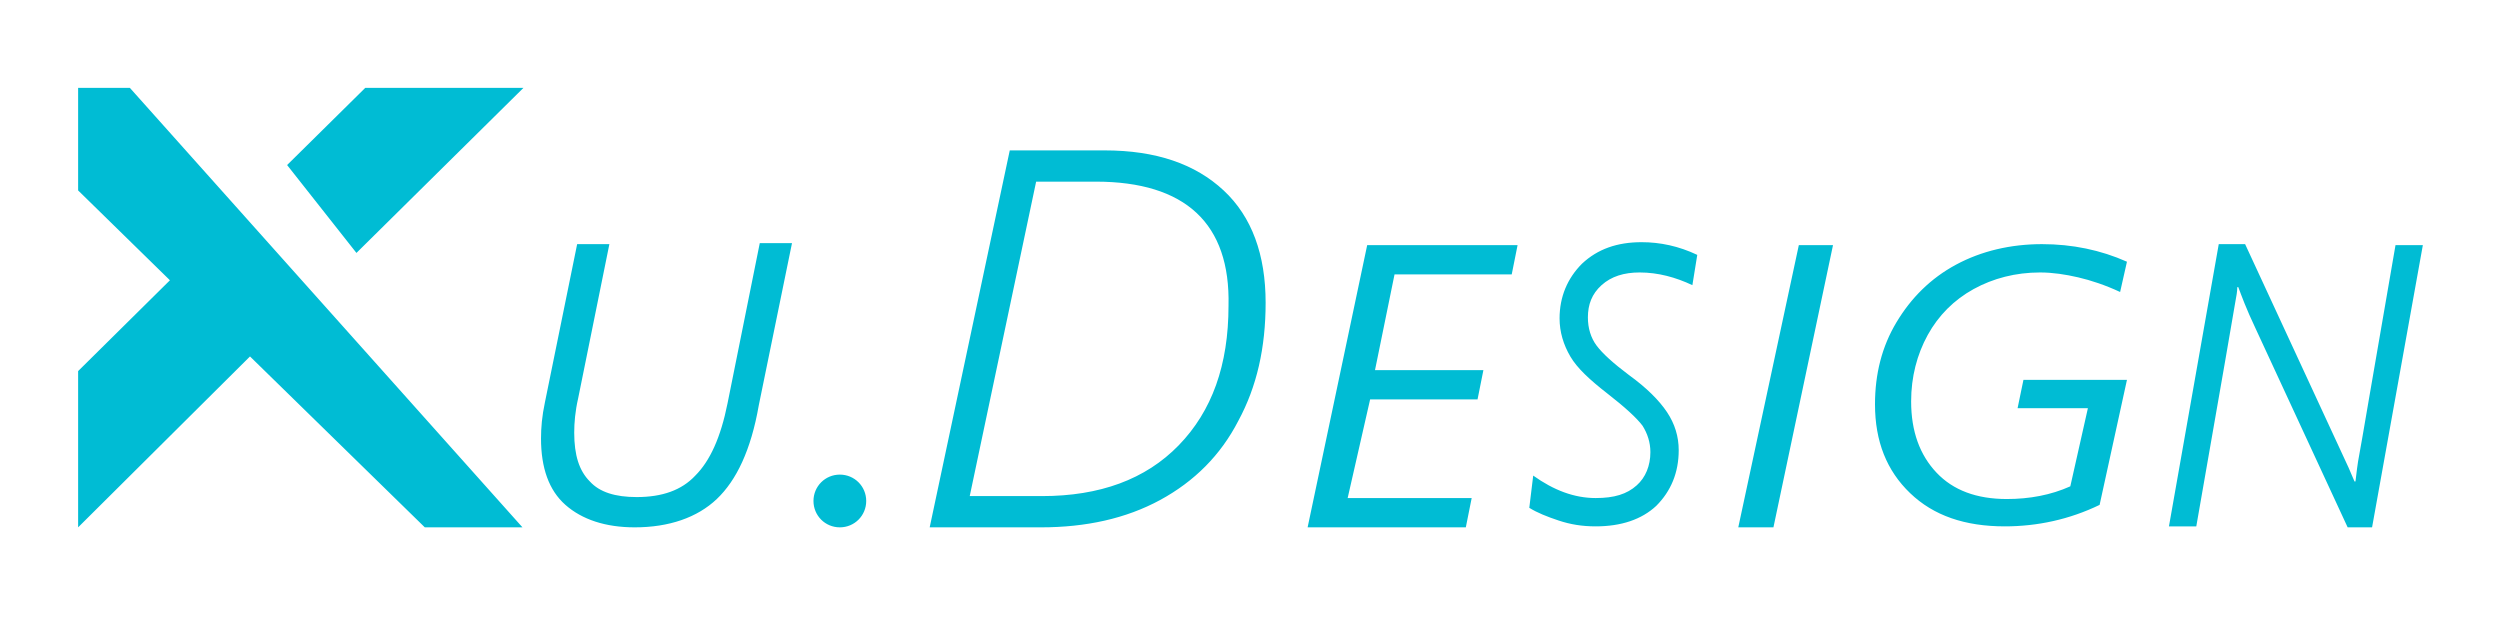
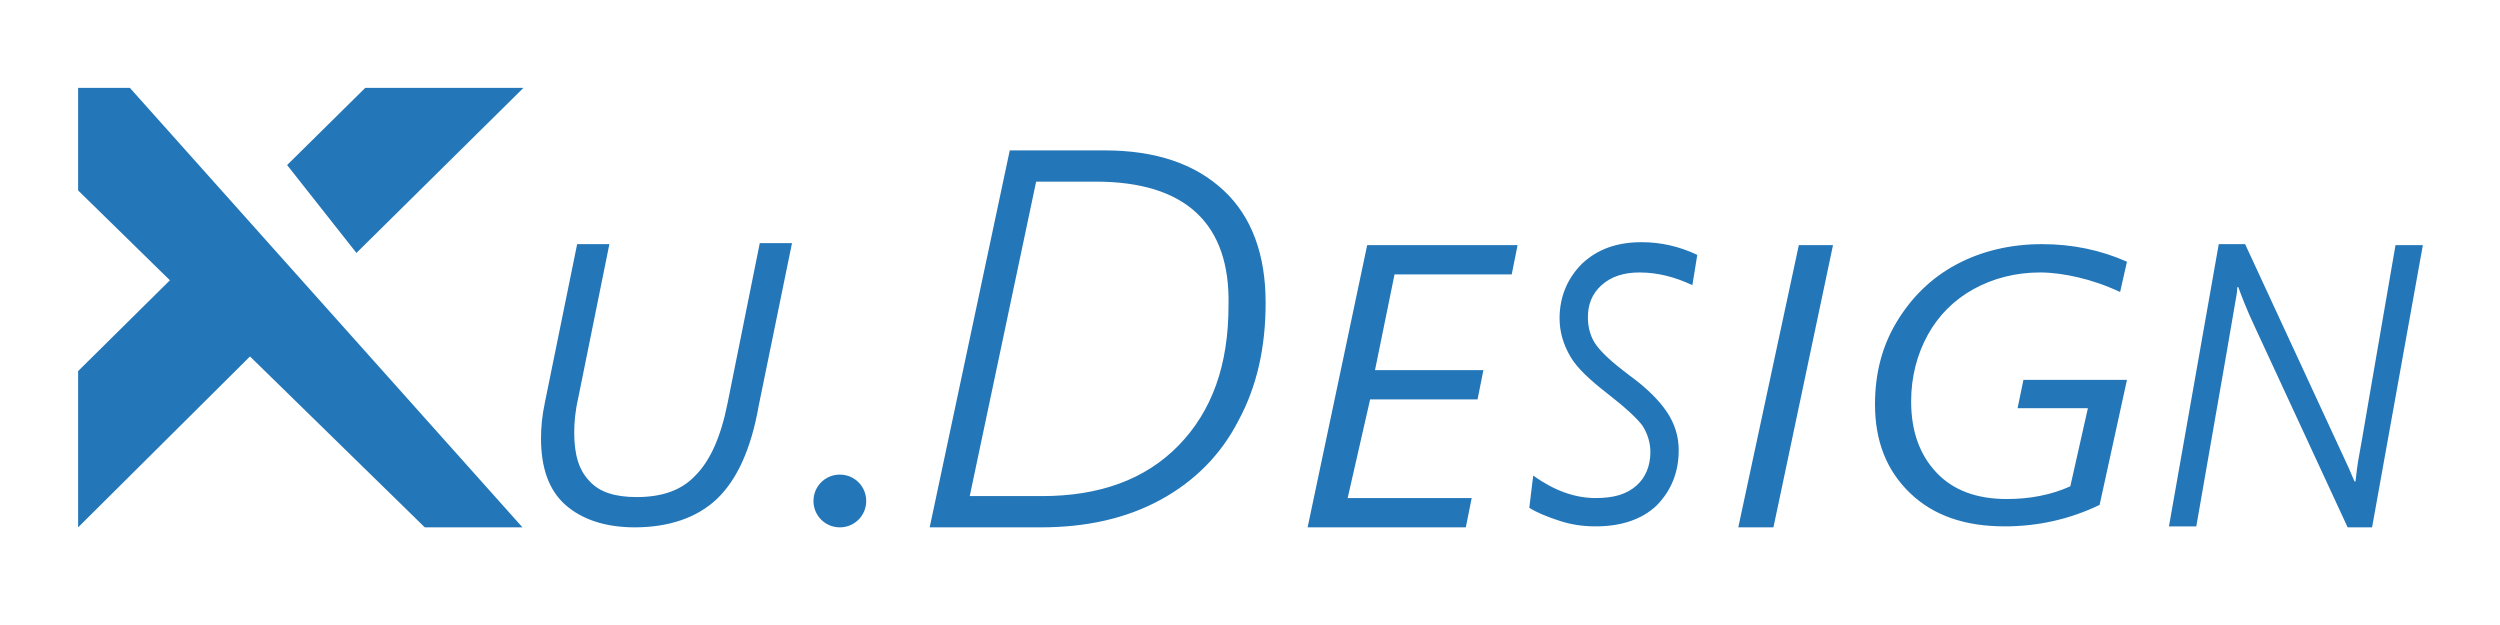
<svg xmlns="http://www.w3.org/2000/svg" version="1.1" id="图层_1" x="0px" y="0px" viewBox="0 0 256 64" style="enable-background:new 0 0 256 64;" xml:space="preserve">
  <style type="text/css">
- 	.st0{fill:#00BCD4;}
+ 	.st0{fill:#2376b7;}
</style>
  <path class="st0" d="M242.9,54h-2.5L231,33.7c-1-2.1-1.5-3.5-1.8-4.3h-0.1c0,0.4-0.1,1-0.2,1.5c-0.1,0.6-1.4,8.2-4,23h-2.8l5.1-28.9  h2.7l10.6,22.9l0.6,1.4h0.1c0.1-0.8,0.2-1.8,0.4-2.8c0.2-1,1.4-8.2,3.7-21.4h2.8L242.9,54z M212.8,28.4c-1.3-0.3-2.6-0.5-3.9-0.5  c-2.5,0-4.8,0.6-6.8,1.7c-2,1.1-3.6,2.7-4.7,4.7c-1.1,2-1.7,4.3-1.7,6.8c0,3.1,0.9,5.5,2.6,7.3c1.7,1.8,4.1,2.7,7.2,2.7  c2.3,0,4.5-0.4,6.5-1.3l1.8-8h-7.2l0.6-2.9h10.6l-2.8,12.8c-3.1,1.5-6.4,2.2-9.7,2.2c-4.1,0-7.3-1.1-9.7-3.4  c-2.4-2.3-3.6-5.3-3.6-9.1c0-3.1,0.7-5.9,2.2-8.4c1.5-2.5,3.5-4.5,6.1-5.9c2.6-1.4,5.6-2.1,8.8-2.1c3.1,0,6,0.6,8.7,1.8l-0.7,3.1  C215.6,29.2,214.1,28.7,212.8,28.4z M178,54l6.2-28.9h3.5L181.6,54H178z M167.9,27.9c-1.6,0-2.9,0.4-3.9,1.3c-1,0.9-1.4,2-1.4,3.3  c0,1.1,0.3,2.1,0.9,2.9s1.7,1.8,3.3,3c1.8,1.3,3.1,2.6,3.9,3.8c0.8,1.2,1.2,2.5,1.2,3.9c0,2.3-0.8,4.2-2.3,5.7  c-1.5,1.4-3.6,2.1-6.2,2.1c-1.4,0-2.6-0.2-3.8-0.6c-1.2-0.4-2.2-0.8-3-1.3l0.4-3.3c2.1,1.5,4.2,2.3,6.4,2.3c1.9,0,3.2-0.4,4.2-1.3  c0.9-0.8,1.4-2,1.4-3.4c0-1-0.3-1.9-0.8-2.7c-0.6-0.8-1.8-1.9-3.6-3.3c-1.8-1.4-3.1-2.6-3.8-3.8c-0.7-1.2-1.1-2.5-1.1-3.9  c0-2.2,0.8-4.1,2.3-5.6c1.6-1.5,3.6-2.2,6.1-2.2c1.9,0,3.8,0.4,5.7,1.3l-0.5,3.1C171.6,28.4,169.8,27.9,167.9,27.9z M142.8,28.1  l-2,9.8h11.1l-0.6,3h-11L138,51h12.7l-0.6,3h-16.2l6.1-28.9h15.4l-0.6,3H142.8z M118.8,51.2c-3.5,1.9-7.6,2.8-12.2,2.8H95.2  l8.2-38.6h9.7c5.3,0,9.3,1.4,12.2,4.1s4.3,6.6,4.3,11.5c0,4.6-0.9,8.6-2.8,12.1C125,46.6,122.3,49.3,118.8,51.2z M112.2,18.6h-6.1  l-6.8,32.2h7.4c5.9,0,10.6-1.7,14-5.2c3.4-3.5,5.1-8.2,5.1-14.3C126,22.9,121.4,18.6,112.2,18.6z M86,54c-1.5,0-2.7-1.2-2.7-2.7  c0-1.5,1.2-2.7,2.7-2.7c1.5,0,2.7,1.2,2.7,2.7C88.7,52.8,87.5,54,86,54z M73.4,51.1C71.4,53,68.5,54,65,54c-3,0-5.4-0.8-7.1-2.3  c-1.7-1.5-2.5-3.8-2.5-6.8c0-1.1,0.1-2.3,0.4-3.7l3.3-16.2h3.3l-3.2,15.8c-0.3,1.3-0.4,2.5-0.4,3.5c0,2.3,0.5,3.9,1.6,5  c1,1.1,2.6,1.6,4.8,1.6c2.6,0,4.6-0.7,6-2.2c1.5-1.5,2.6-3.9,3.3-7.4l3.3-16.4h3.3l-3.4,16.6C76.9,46.1,75.4,49.2,73.4,51.1z   M25.6,36.5L8,54V38l9.4-9.3L8,19.5V9h5.3l40.2,45h-10L25.6,36.5z M29.4,16.9l8-7.9h16.2L36.5,25.9L29.4,16.9z" />
</svg>
